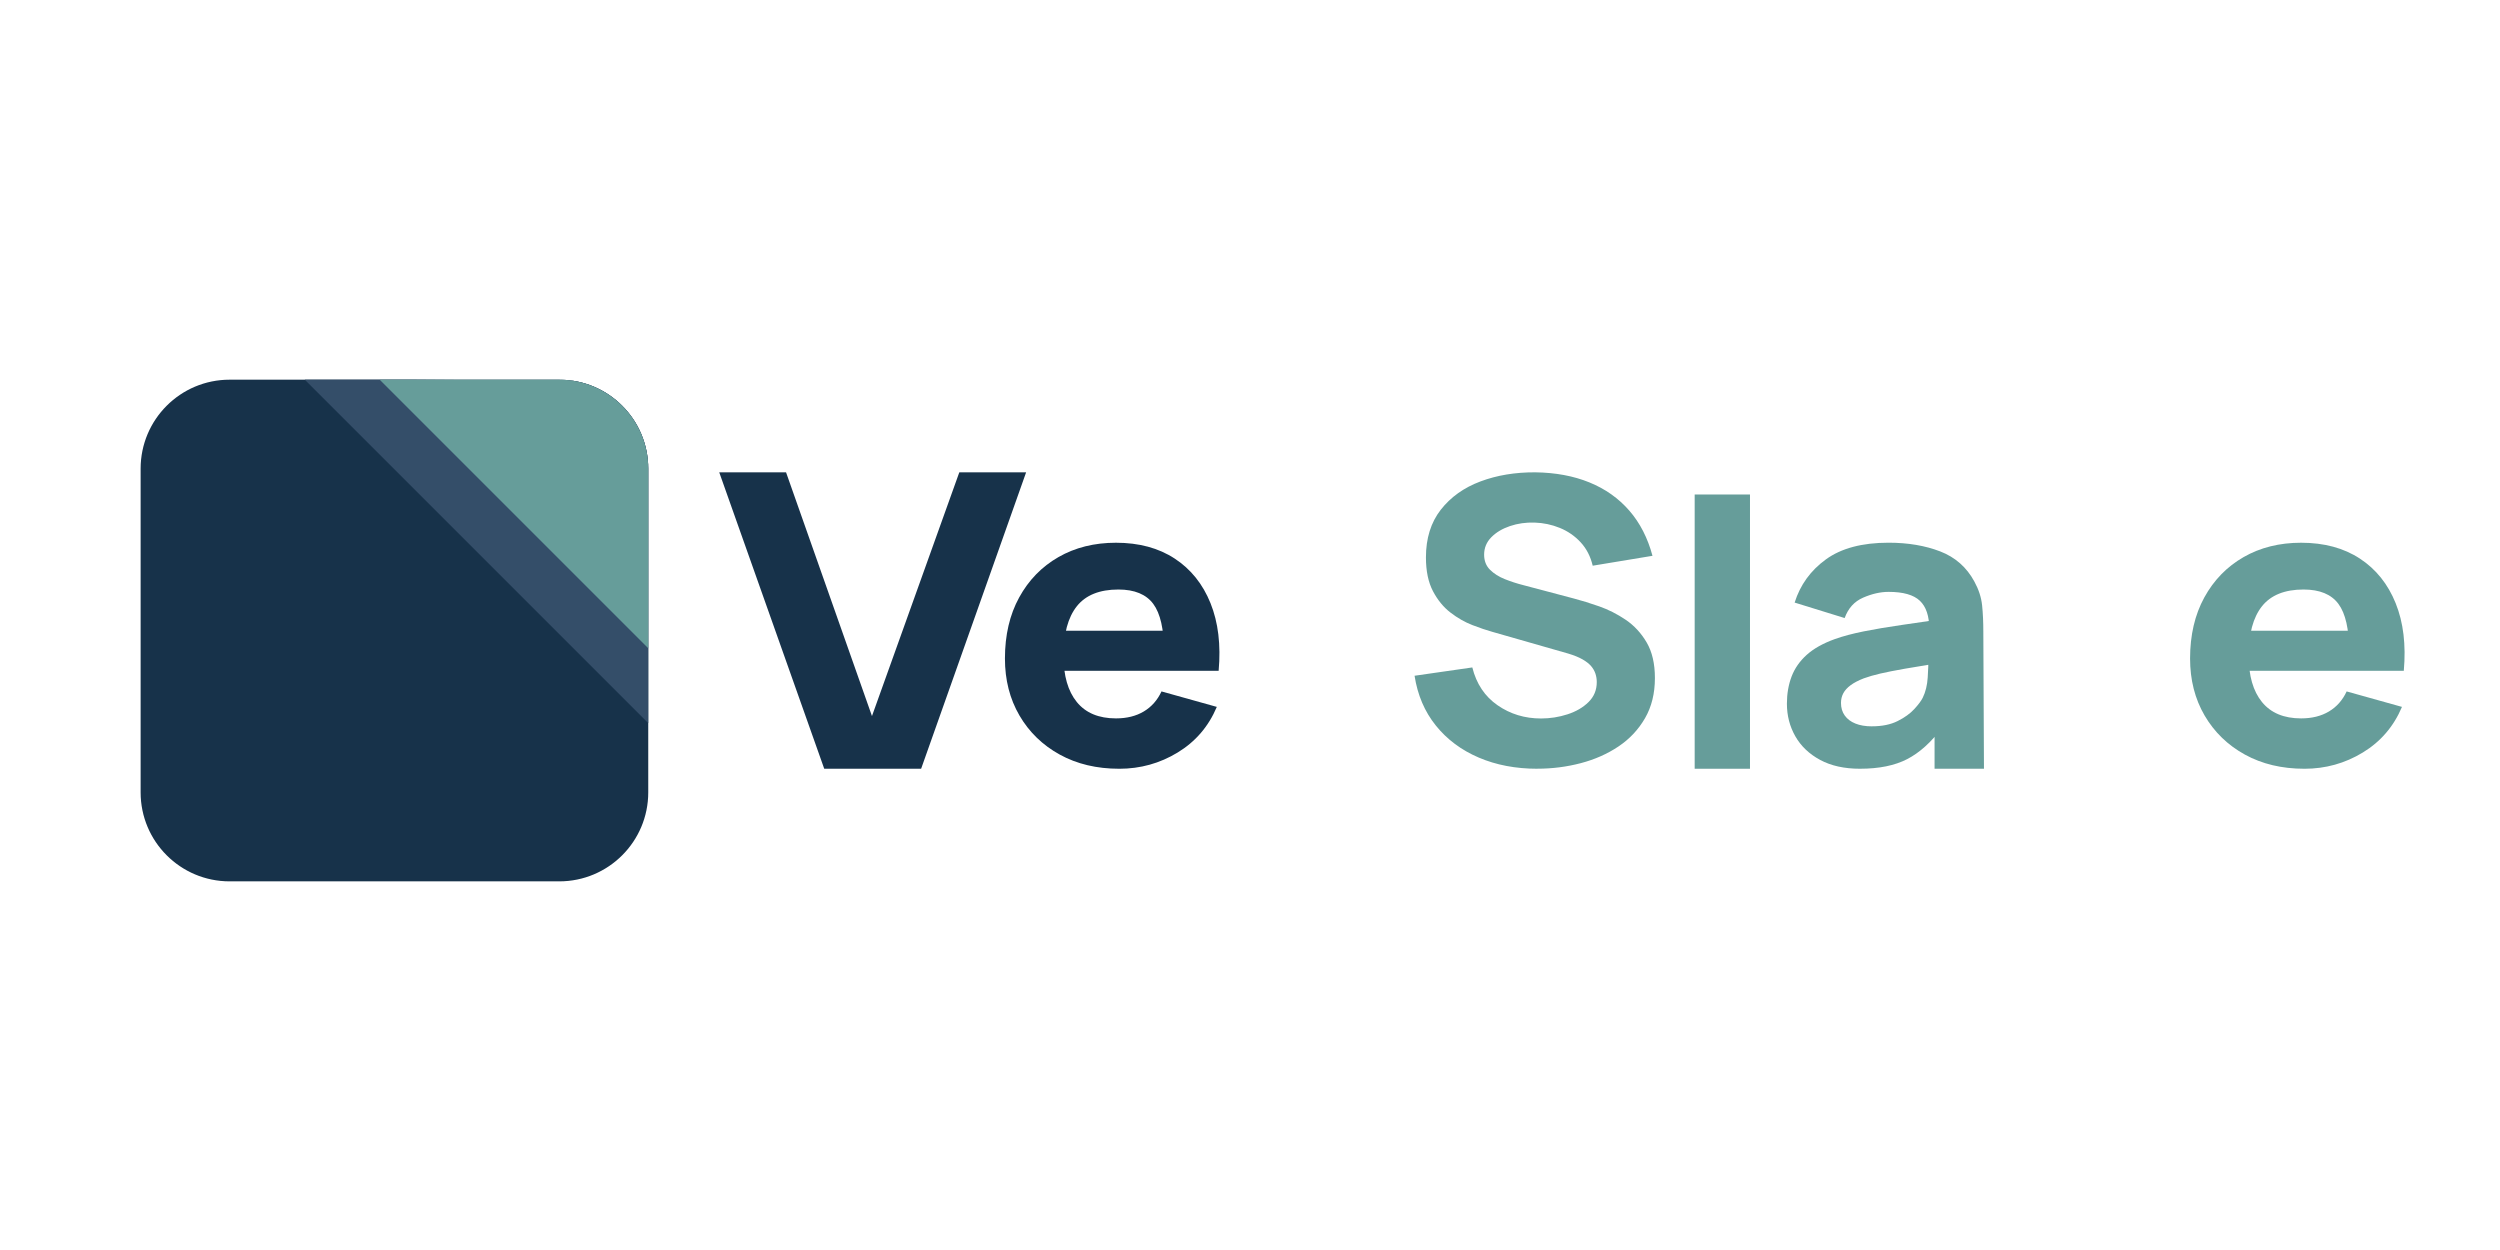
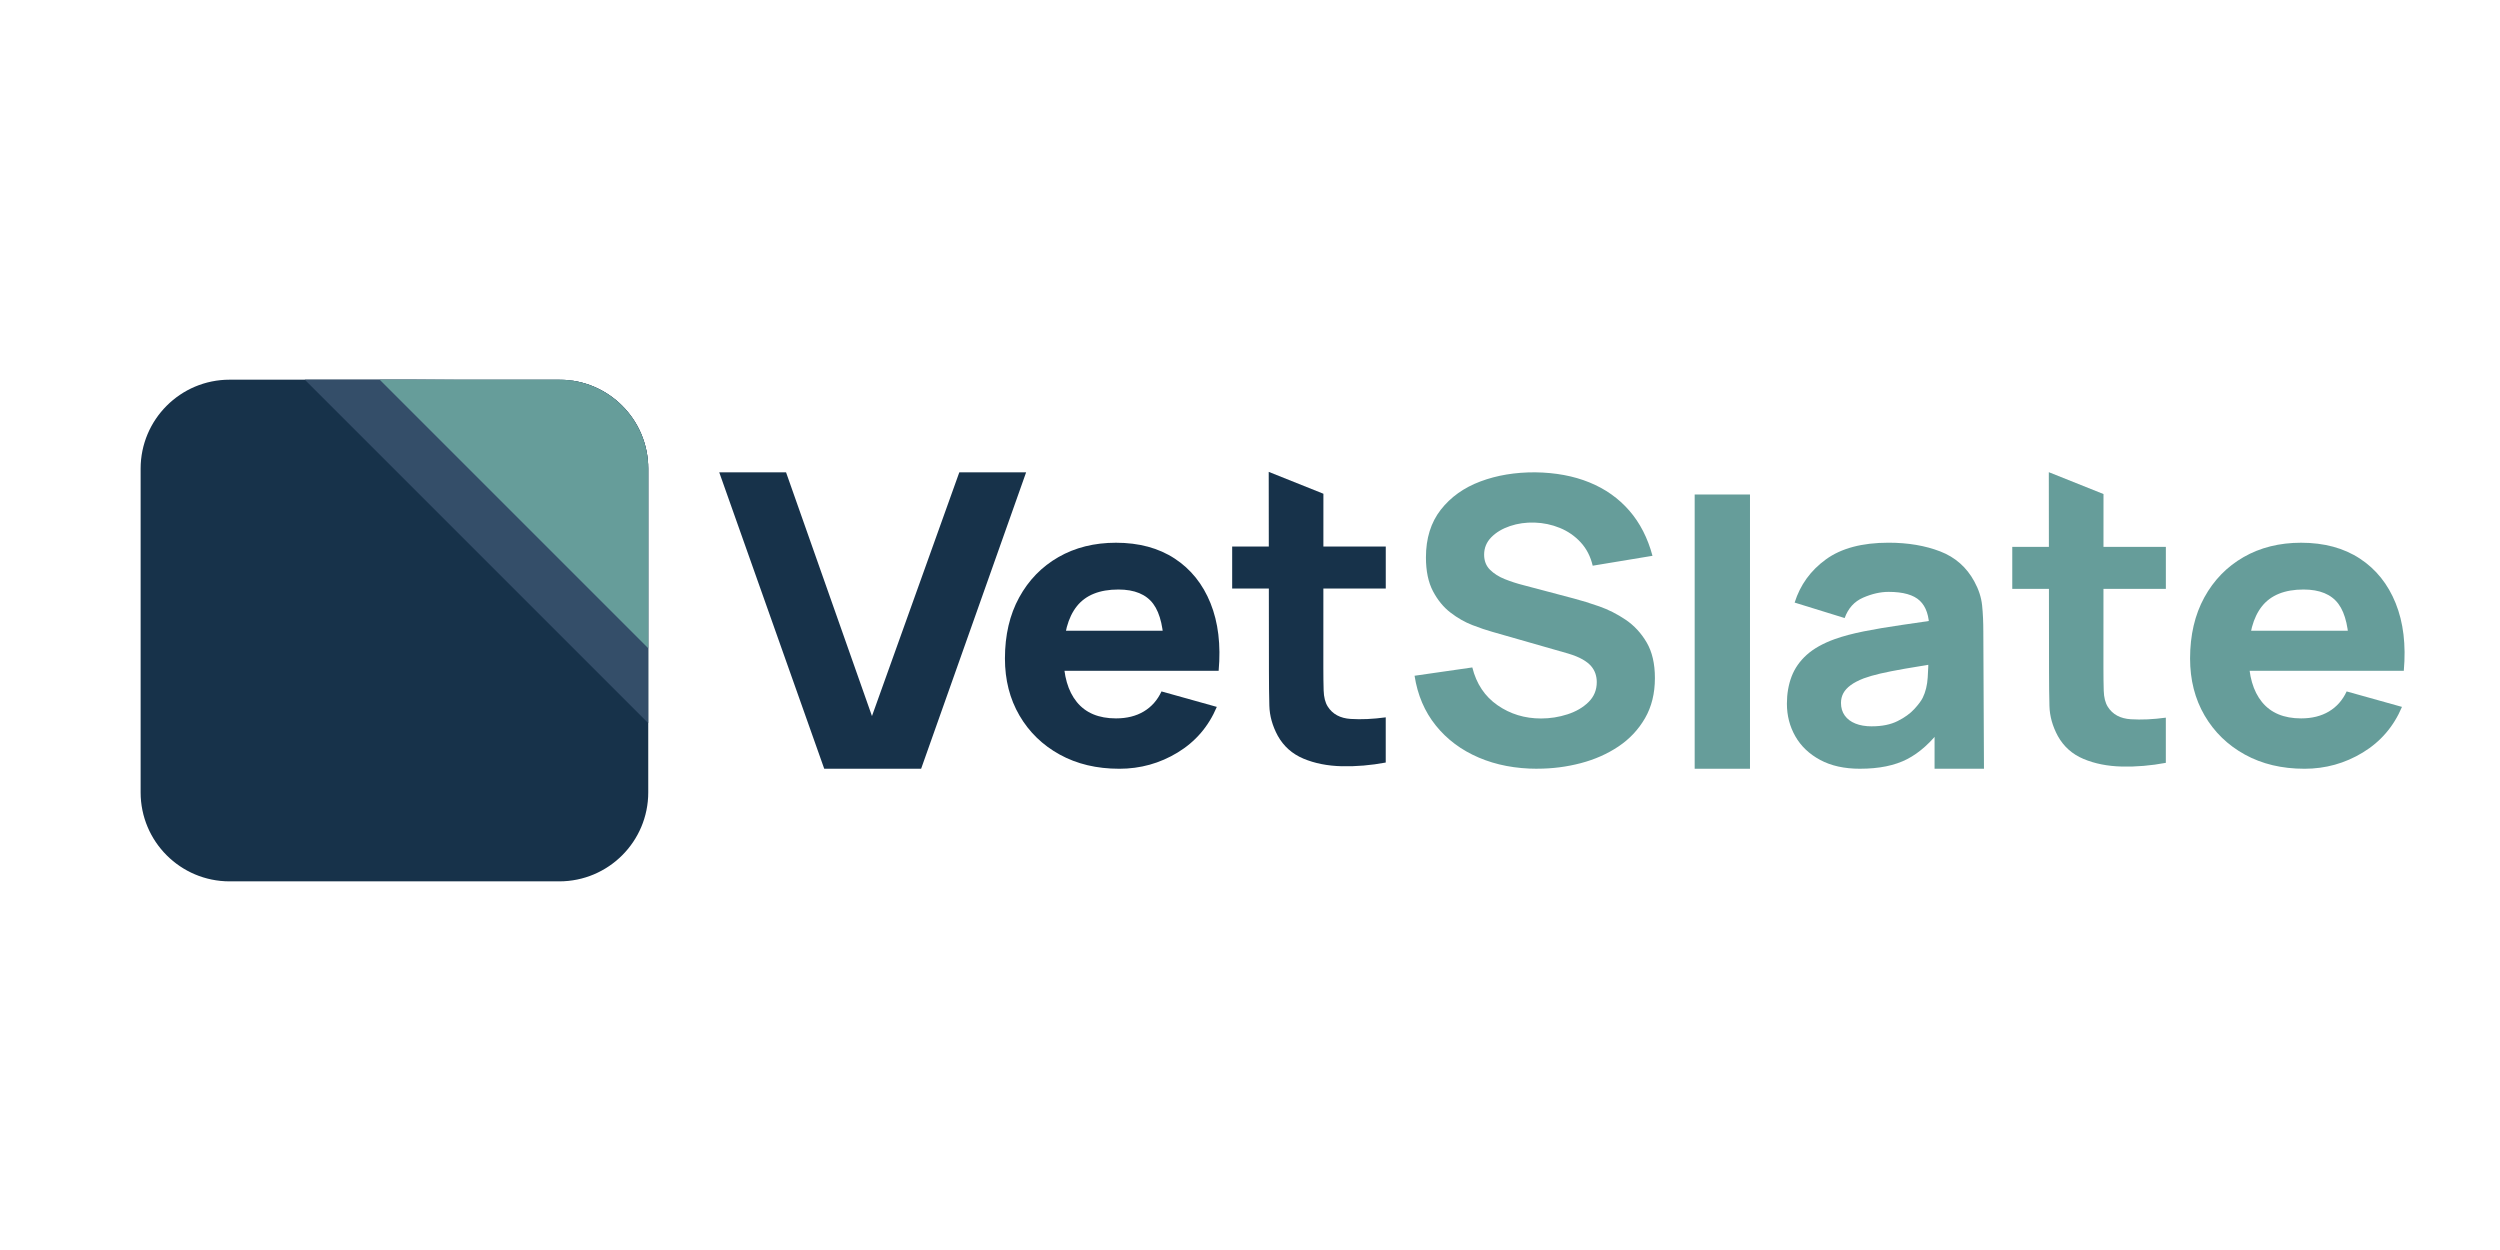
<svg xmlns="http://www.w3.org/2000/svg" id="Layer_1" data-name="Layer 1" viewBox="0 0 1600 800">
  <defs>
    <clipPath id="clippath">
      <rect x="90" y="243" width="324.88" height="321.07" rx="56.95" ry="56.95" fill="none" stroke-width="0" />
    </clipPath>
  </defs>
  <g clip-path="url(#clippath)">
    <rect x="90" y="243" width="324.88" height="321.07" rx="56.95" ry="56.95" fill="#17324a" stroke-width="0" />
    <polygon points="194.56 242.49 201.49 249.42 432.79 480.71 435.38 244.22 194.56 242.49" fill="#344e69" stroke-width="0" />
    <polygon points="239.01 239.02 244.46 244.47 426.39 426.4 428.43 240.38 239.01 239.02" fill="#669d9a" stroke-width="0" />
  </g>
  <path d="m527.51,492l-67.19-189.69h42.76l54.98,155.97,55.89-155.97h42.76l-67.19,189.69h-62Z" fill="#17324a" stroke-width="0" />
  <path d="m716.29,492c-14.4,0-27.09-3.03-38.06-9.07-10.98-6.05-19.57-14.38-25.77-25-6.2-10.62-9.3-22.78-9.3-36.48,0-14.97,3.04-28,9.11-39.08,6.07-11.08,14.44-19.69,25.12-25.82,10.67-6.13,22.95-9.2,36.83-9.2,14.75,0,27.28,3.38,37.61,10.15,10.32,6.77,17.96,16.29,22.9,28.55,4.94,12.27,6.68,26.69,5.2,43.27h-35.01v-12.69c0-13.96-2.28-24-6.83-30.14-4.56-6.13-12-9.2-22.32-9.2-12.06,0-20.93,3.58-26.61,10.72-5.68,7.15-8.52,17.7-8.52,31.66,0,12.77,2.84,22.65,8.52,29.63,5.68,6.98,14.03,10.47,25.05,10.47,6.94,0,12.88-1.48,17.83-4.44,4.95-2.96,8.72-7.23,11.32-12.82l35.4,9.9c-5.29,12.52-13.64,22.25-25.05,29.19-11.41,6.94-23.88,10.41-37.41,10.41Zm-46.59-62.69v-25.63h93.18v25.63h-93.18Z" fill="#17324a" stroke-width="0" />
  <path d="m983.92,492c-13.88,0-26.4-2.39-37.54-7.16-11.15-4.77-20.3-11.61-27.46-20.51-7.16-8.9-11.69-19.52-13.6-31.85l36.96-5.32c2.6,10.47,7.98,18.53,16.14,24.19,8.15,5.66,17.44,8.48,27.85,8.48,5.81,0,11.45-.89,16.92-2.66,5.47-1.77,9.96-4.39,13.47-7.85,3.51-3.46,5.27-7.72,5.27-12.79,0-1.86-.28-3.65-.85-5.38-.57-1.73-1.5-3.36-2.8-4.88-1.3-1.52-3.15-2.95-5.53-4.31-2.39-1.35-5.4-2.57-9.05-3.67l-48.67-13.93c-3.64-1.01-7.87-2.45-12.69-4.3-4.82-1.86-9.48-4.52-13.99-7.98-4.51-3.46-8.26-8.04-11.26-13.74-2.99-5.7-4.49-12.89-4.49-21.59,0-12.24,3.17-22.41,9.5-30.52,6.33-8.1,14.79-14.14,25.38-18.11,10.58-3.97,22.3-5.91,35.14-5.83,12.93.17,24.47,2.32,34.62,6.46,10.15,4.14,18.65,10.15,25.51,18.04,6.85,7.89,11.8,17.54,14.84,28.93l-38.26,6.33c-1.39-5.91-3.95-10.89-7.68-14.94-3.73-4.05-8.18-7.13-13.34-9.24-5.16-2.11-10.56-3.25-16.2-3.42-5.55-.17-10.78.57-15.68,2.22-4.9,1.65-8.89,4.03-11.97,7.15-3.08,3.12-4.62,6.84-4.62,11.14,0,3.97,1.26,7.2,3.77,9.69,2.52,2.49,5.68,4.49,9.5,6.01,3.82,1.52,7.72,2.79,11.71,3.8l32.53,8.61c4.86,1.27,10.24,2.93,16.14,5,5.9,2.07,11.56,4.94,16.98,8.61,5.42,3.67,9.89,8.51,13.4,14.5,3.51,6,5.27,13.59,5.27,22.79,0,9.79-2.1,18.34-6.31,25.64-4.21,7.3-9.87,13.34-16.98,18.11-7.11,4.77-15.16,8.34-24.14,10.7-8.98,2.36-18.24,3.55-27.78,3.55Z" fill="#669d9a" stroke-width="0" />
  <path d="m1084.59,492v-175.52h35.4v175.52h-35.4Z" fill="#669d9a" stroke-width="0" />
  <path d="m1190.47,492c-10.07,0-18.59-1.88-25.57-5.65-6.98-3.76-12.28-8.8-15.88-15.1-3.6-6.3-5.4-13.26-5.4-20.87,0-6.35,1-12.14,2.99-17.39,2-5.24,5.23-9.88,9.7-13.9,4.47-4.02,10.48-7.38,18.02-10.09,5.2-1.86,11.41-3.51,18.61-4.95,7.2-1.44,15.36-2.81,24.47-4.12,9.11-1.31,19.13-2.77,30.06-4.38l-12.75,6.85c0-8.12-2-14.09-5.99-17.89-3.99-3.81-10.67-5.71-20.04-5.71-5.21,0-10.63,1.23-16.27,3.68-5.64,2.45-9.59,6.81-11.84,13.07l-32.01-9.9c3.56-11.34,10.24-20.56,20.04-27.66,9.8-7.11,23.16-10.66,40.08-10.66,12.41,0,23.42,1.86,33.05,5.58,9.63,3.72,16.92,10.15,21.86,19.29,2.78,5.08,4.42,10.15,4.95,15.23.52,5.08.78,10.74.78,17l.41,87.56h-31.62v-28.71l4.66,2.57c-6.86,9.22-14.25,15.88-22.19,19.99-7.94,4.1-17.98,6.15-30.13,6.15Zm7.55-27.16c6.51,0,11.99-1.12,16.46-3.36,4.47-2.24,8.02-4.8,10.67-7.68,2.64-2.88,4.44-5.29,5.4-7.23,1.82-3.72,2.88-8.06,3.19-13.01.3-4.95.46-9.07.46-12.37l10.41,2.54c-10.5,1.69-19,3.11-25.51,4.25-6.51,1.14-11.76,2.18-15.75,3.11-3.99.93-7.5,1.95-10.54,3.05-3.47,1.35-6.27,2.81-8.39,4.38-2.13,1.57-3.69,3.28-4.69,5.14-1,1.86-1.5,3.93-1.5,6.22,0,3.13.8,5.82,2.41,8.06,1.6,2.24,3.88,3.96,6.83,5.14,2.95,1.19,6.46,1.78,10.54,1.78Z" fill="#669d9a" stroke-width="0" />
  <path d="m1474.78,492c-14.4,0-27.09-3.03-38.06-9.07-10.98-6.05-19.56-14.38-25.77-25-6.2-10.62-9.3-22.78-9.3-36.48,0-14.97,3.04-28,9.11-39.08,6.07-11.08,14.45-19.69,25.12-25.82,10.67-6.13,22.95-9.2,36.83-9.2,14.75,0,27.28,3.38,37.61,10.15,10.32,6.77,17.96,16.29,22.9,28.55,4.95,12.27,6.68,26.69,5.21,43.27h-35.01v-12.69c0-13.96-2.28-24-6.83-30.14-4.55-6.13-12-9.2-22.32-9.2-12.06,0-20.93,3.58-26.61,10.72-5.68,7.15-8.52,17.7-8.52,31.66,0,12.77,2.84,22.65,8.52,29.63,5.68,6.98,14.03,10.47,25.05,10.47,6.94,0,12.88-1.48,17.83-4.44,4.95-2.96,8.72-7.23,11.32-12.82l35.4,9.9c-5.29,12.52-13.64,22.25-25.05,29.19-11.41,6.94-23.88,10.41-37.41,10.41Zm-46.59-62.69v-25.63h93.18v25.63h-93.18Z" fill="#669d9a" stroke-width="0" />
+   <path d="m788.59,376.66v-26.88h98.3v26.88h-98.3Zm98.3,111.36c-9.56,1.79-18.92,2.58-28.1,2.37-9.17-.21-17.37-1.84-24.58-4.86-7.21-3.03-12.69-7.91-16.45-14.66-3.41-6.31-5.21-12.74-5.38-19.26-.17-6.53-.26-13.93-.26-22.21l-.14-127.4,35,14-.04,111.35c0,5.38.06,10.22.19,14.53.13,4.31,1,7.74,2.62,10.3,3.07,4.86,7.98,7.51,14.72,7.94,6.74.43,14.21.09,22.4-1.02v28.93Z" fill="#17324a" stroke-width="0" />
+   <path d="m1287.85,376.86v-26.88h98.3v26.88h-98.3Zm98.3,111.36c-9.56,1.79-18.92,2.58-28.1,2.37-9.17-.21-17.37-1.84-24.58-4.86-7.21-3.03-12.69-7.91-16.45-14.66-3.41-6.31-5.21-12.74-5.38-19.26-.17-6.53-.26-13.93-.26-22.21l-.14-127.4,35,14-.04,111.35c0,5.38.06,10.22.19,14.53.13,4.31,1,7.74,2.62,10.3,3.07,4.86,7.98,7.51,14.72,7.94,6.74.43,14.21.09,22.4-1.02v28.93Z" fill="#669d9a" stroke-width="0" />
</svg>
